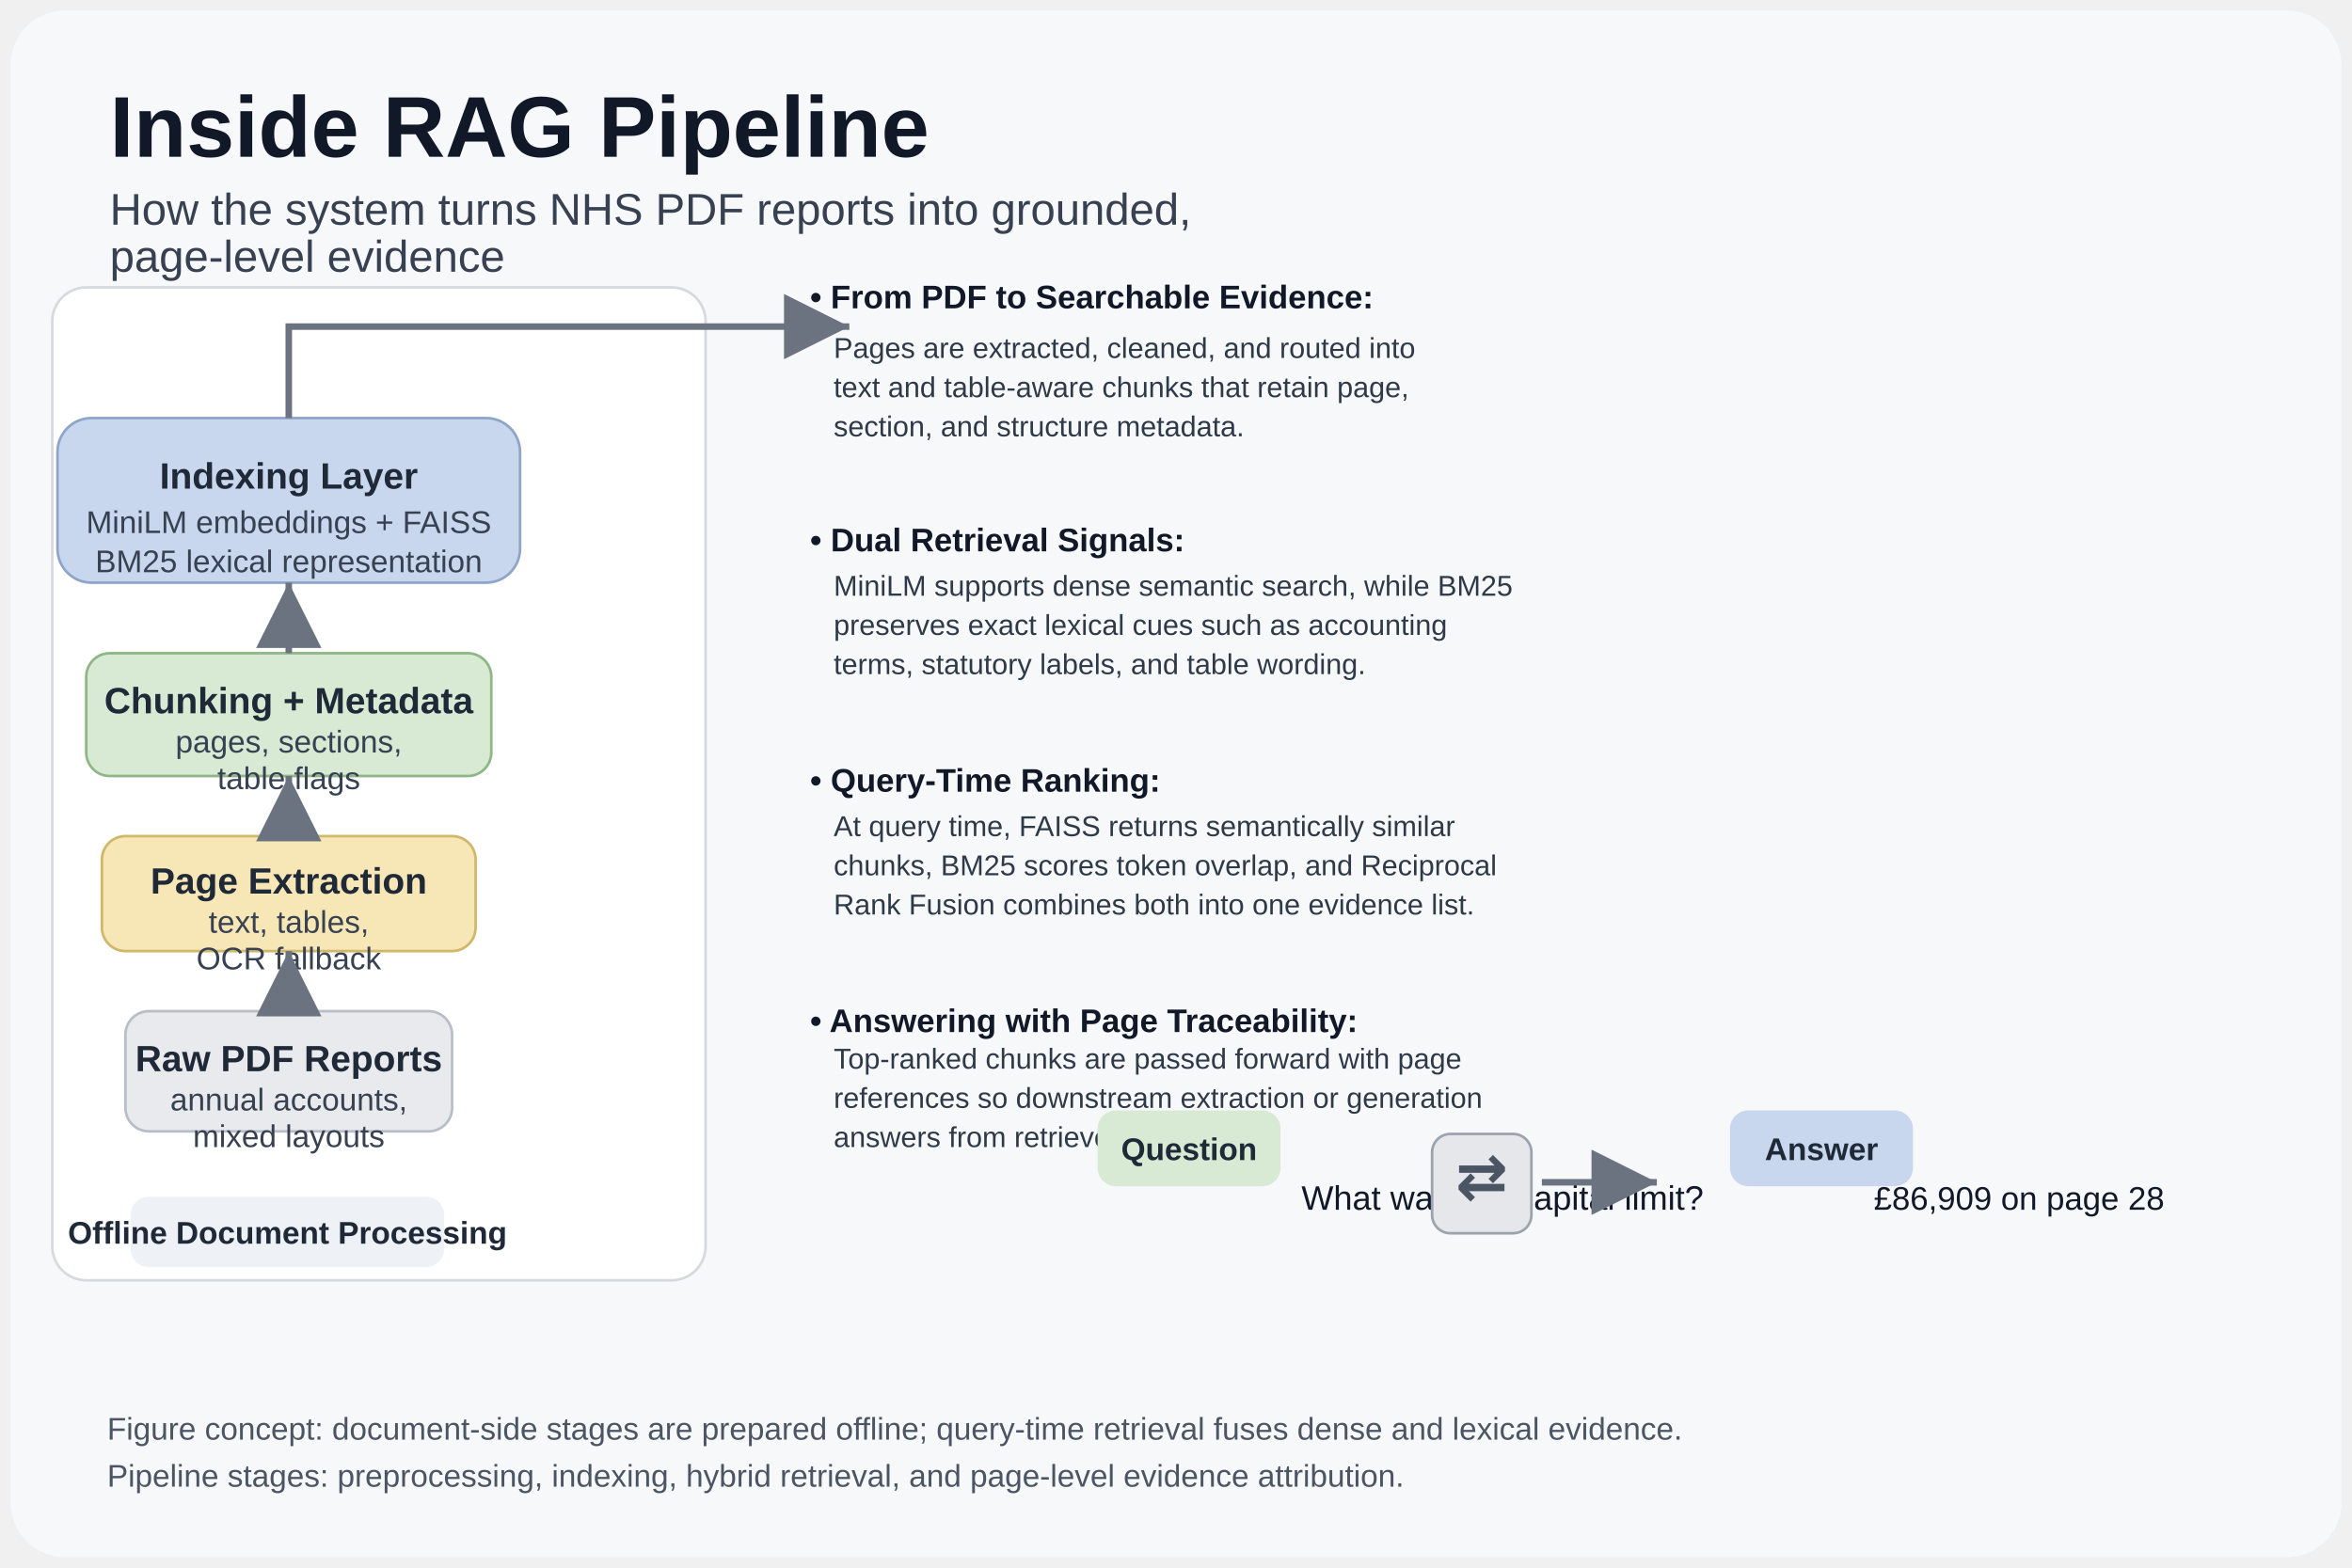
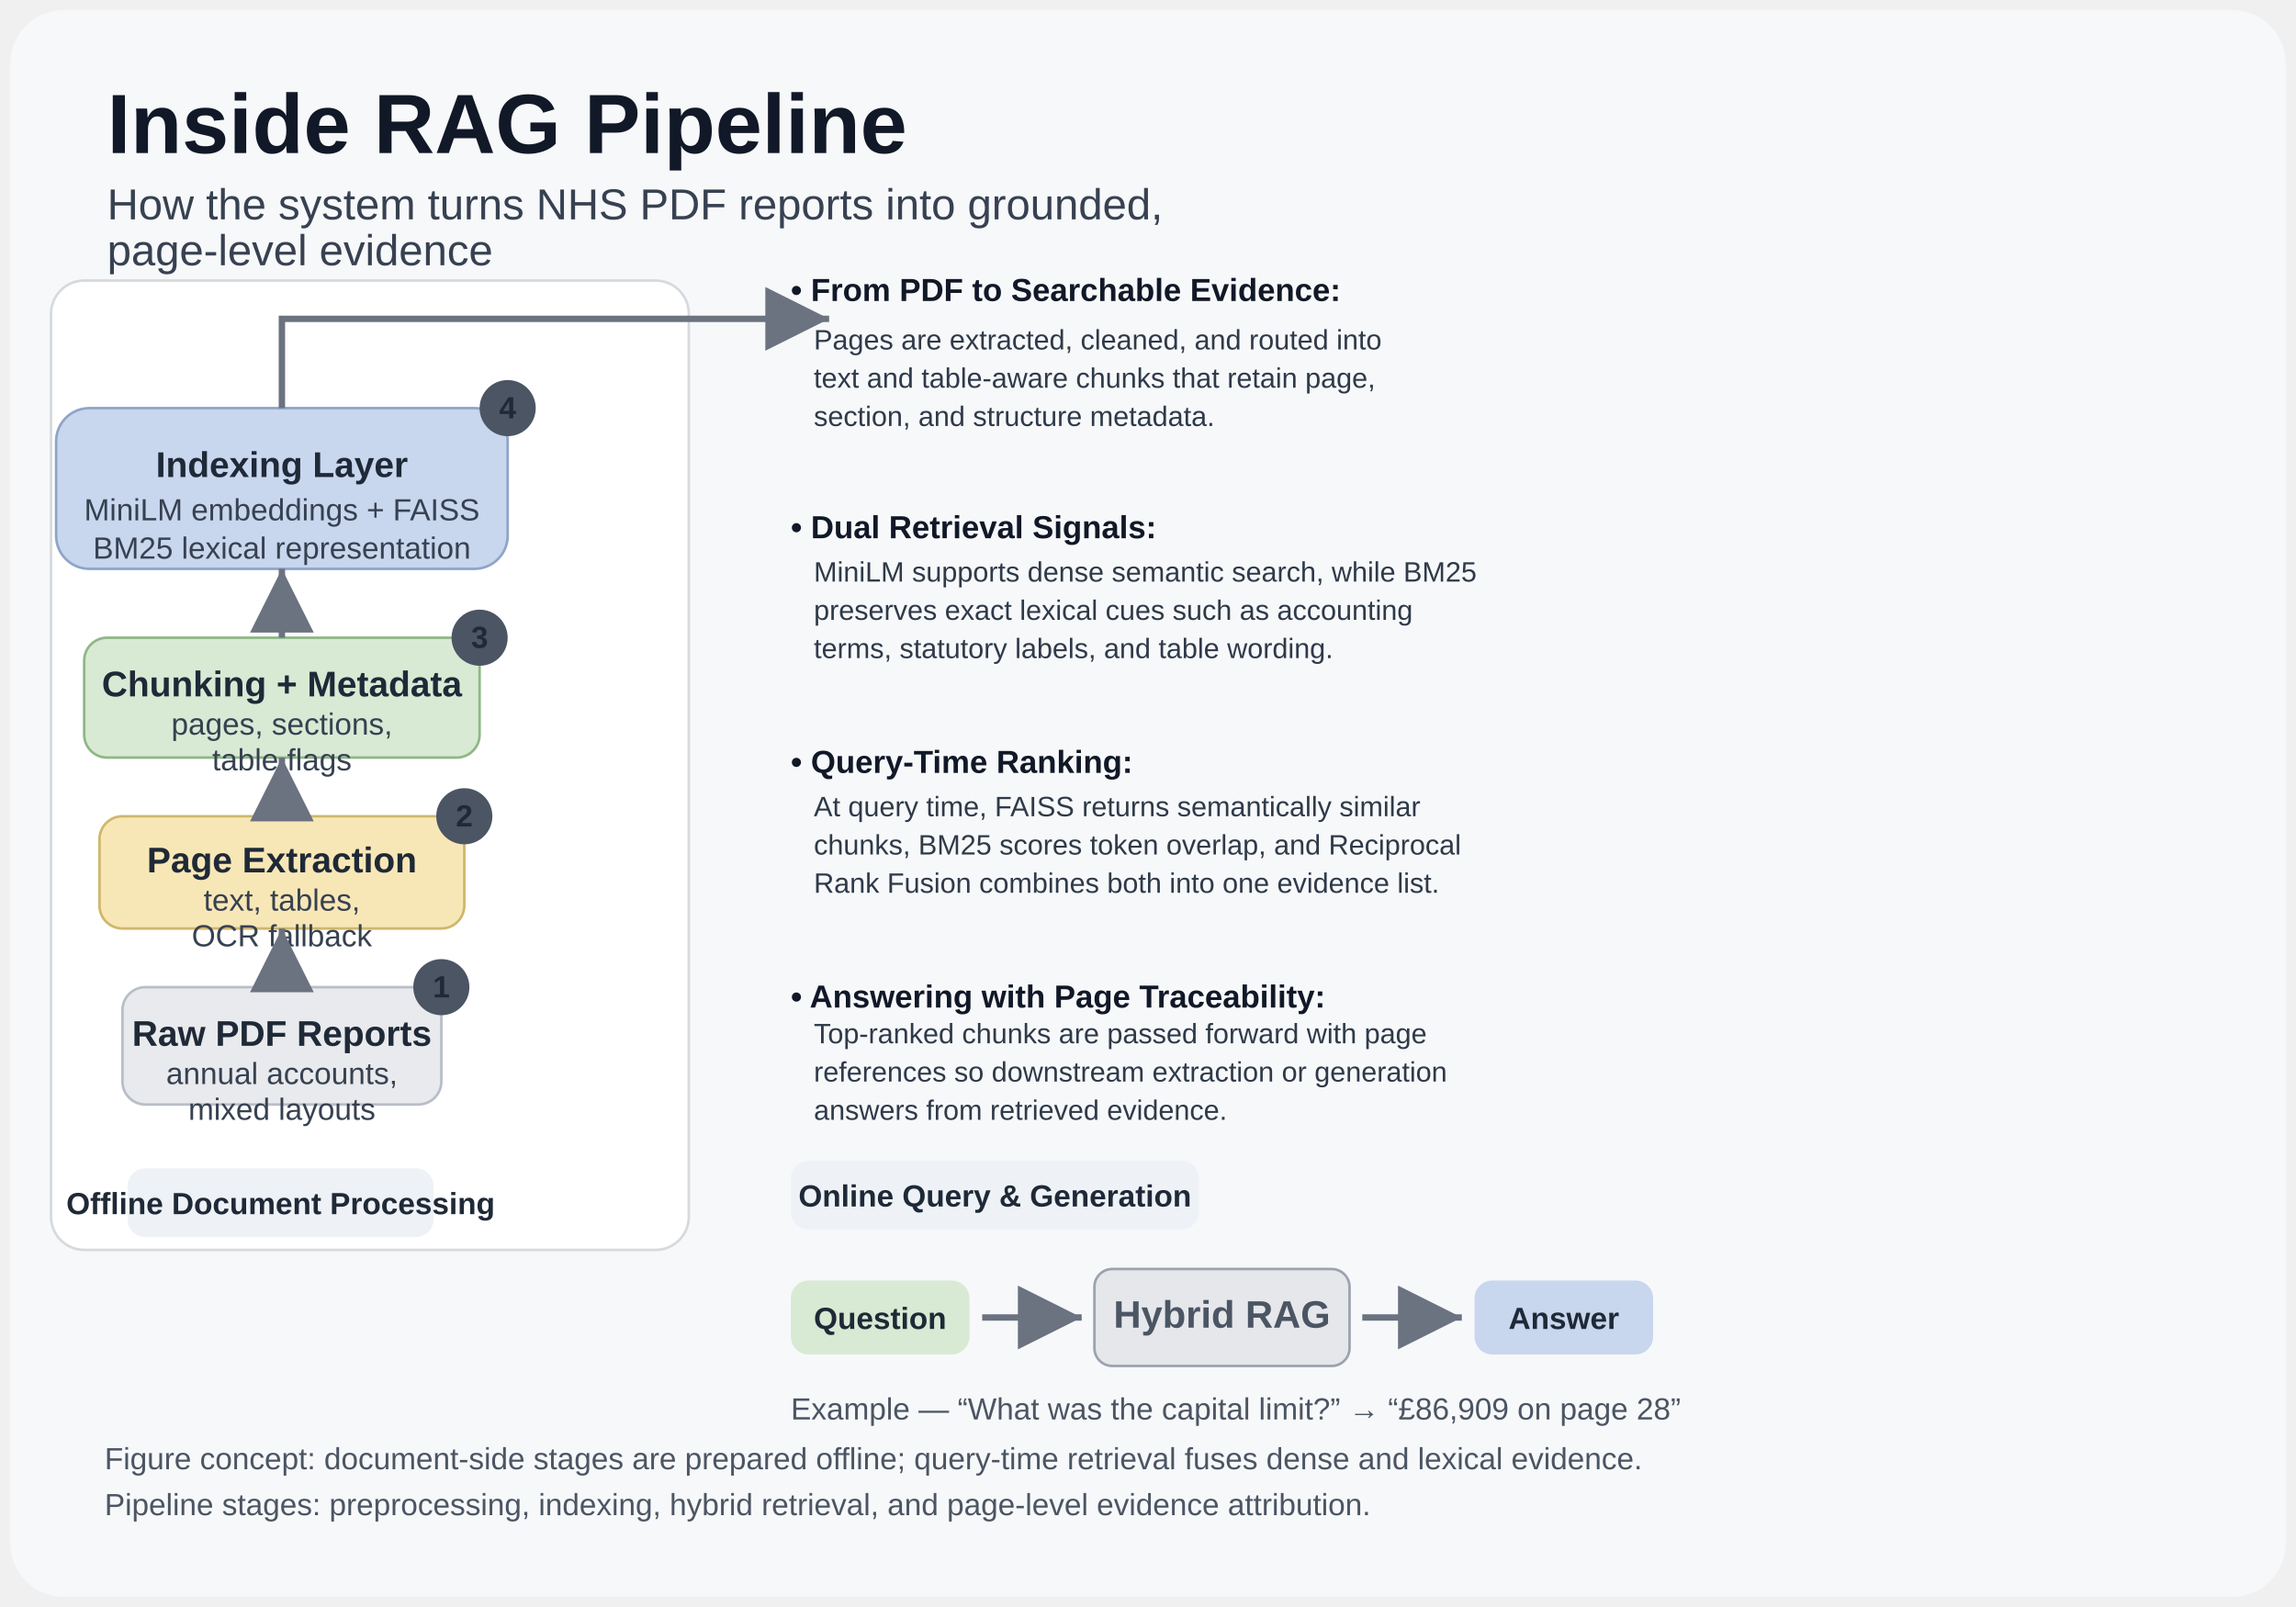
- <svg xmlns="http://www.w3.org/2000/svg" width="1800" height="1200" viewBox="0 0 1800 1200" role="img" aria-labelledby="title desc">
+ <svg xmlns="http://www.w3.org/2000/svg" width="1800" height="1260" viewBox="0 0 1800 1260" role="img" aria-labelledby="title desc">
  <defs>
    <marker id="arrow" markerWidth="14" markerHeight="14" refX="10" refY="5" orient="auto" markerUnits="strokeWidth">
      <path d="M0,0 L10,5 L0,10 Z" fill="#6B7280" />
    </marker>
    <style>
      .bg { fill: #F7F8FA; }
      .panel { fill: #FFFFFF; stroke: #D6D9DE; stroke-width: 2; }
      .line { stroke: #6B7280; stroke-width: 5; fill: none; marker-end: url(#arrow); }
      .title { font: 700 66px 'Arial', sans-serif; fill: #111827; }
      .subtitle { font: 400 34px 'Arial', sans-serif; fill: #374151; }
      .boxText { font: 700 28px 'Arial', sans-serif; fill: #1F2937; text-anchor: middle; }
      .boxSub { font: 400 24px 'Arial', sans-serif; fill: #374151; text-anchor: middle; }
      .bulletHead { font: 700 25px 'Arial', sans-serif; fill: #111827; }
      .bulletBody { font: 400 22px 'Arial', sans-serif; fill: #2F3A49; }
      .footer { font: 400 24px 'Arial', sans-serif; fill: #4B5563; }
      .label { font: 700 24px 'Arial', sans-serif; fill: #1F2937; text-anchor: middle; }
    </style>
  </defs>
-   <rect class="bg" x="8" y="8" width="1784" height="1184" rx="42" />
+   <rect class="bg" x="8" y="8" width="1784" height="1244" rx="42" />
  <text class="title" x="84" y="120">Inside RAG Pipeline</text>
  <text class="subtitle" x="84" y="172">How the system turns NHS PDF reports into grounded,</text>
  <text class="subtitle" x="84" y="208">page-level evidence</text>
  <rect class="panel" x="40" y="220" width="500" height="760" rx="26" />
  <rect x="96" y="774" width="250" height="92" rx="18" fill="#E8EAED" stroke="#B8BEC8" stroke-width="2" />
+   <circle cx="346" cy="774" r="22" fill="#4B5563" />
+   <text class="label" x="346" y="782" fill="#FFFFFF">1</text>
  <text class="boxText" x="221" y="820">Raw PDF Reports</text>
  <text class="boxSub" x="221" y="850">annual accounts,</text>
  <text class="boxSub" x="221" y="878">mixed layouts</text>
  <rect x="78" y="640" width="286" height="88" rx="18" fill="#F8E7B6" stroke="#CFB76B" stroke-width="2" />
+   <circle cx="364" cy="640" r="22" fill="#4B5563" />
+   <text class="label" x="364" y="648" fill="#FFFFFF">2</text>
  <text class="boxText" x="221" y="684">Page Extraction</text>
  <text class="boxSub" x="221" y="714">text, tables,</text>
  <text class="boxSub" x="221" y="742">OCR fallback</text>
  <rect x="66" y="500" width="310" height="94" rx="18" fill="#D8EAD4" stroke="#8FB786" stroke-width="2" />
+   <circle cx="376" cy="500" r="22" fill="#4B5563" />
+   <text class="label" x="376" y="508" fill="#FFFFFF">3</text>
  <text class="boxText" x="221" y="546">Chunking + Metadata</text>
  <text class="boxSub" x="221" y="576">pages, sections,</text>
  <text class="boxSub" x="221" y="604">table flags</text>
  <rect x="44" y="320" width="354" height="126" rx="26" fill="#C8D6EE" stroke="#8FA5C8" stroke-width="2" />
+   <circle cx="398" cy="320" r="22" fill="#4B5563" />
+   <text class="label" x="398" y="328" fill="#FFFFFF">4</text>
  <text class="boxText" x="221" y="374">Indexing Layer</text>
  <text class="boxSub" x="221" y="408">MiniLM embeddings + FAISS</text>
  <text class="boxSub" x="221" y="438">BM25 lexical representation</text>
  <line class="line" x1="221" y1="774" x2="221" y2="728" />
  <line class="line" x1="221" y1="640" x2="221" y2="594" />
  <line class="line" x1="221" y1="500" x2="221" y2="446" />
  <path class="line" d="M221 320 L221 250 L650 250" />
  <rect x="100" y="916" width="240" height="54" rx="14" fill="#EEF2F7" />
  <text class="label" x="220" y="952">Offline Document Processing</text>
  <g transform="translate(620,236)">
    <text class="bulletHead" x="0" y="0">• From PDF to Searchable Evidence:</text>
    <text class="bulletBody" x="18" y="38">Pages are extracted, cleaned, and routed into</text>
    <text class="bulletBody" x="18" y="68">text and table-aware chunks that retain page,</text>
    <text class="bulletBody" x="18" y="98">section, and structure metadata.</text>
    <text class="bulletHead" x="0" y="186">• Dual Retrieval Signals:</text>
    <text class="bulletBody" x="18" y="220">MiniLM supports dense semantic search, while BM25</text>
    <text class="bulletBody" x="18" y="250">preserves exact lexical cues such as accounting</text>
    <text class="bulletBody" x="18" y="280">terms, statutory labels, and table wording.</text>
    <text class="bulletHead" x="0" y="370">• Query-Time Ranking:</text>
    <text class="bulletBody" x="18" y="404">At query time, FAISS returns semantically similar</text>
    <text class="bulletBody" x="18" y="434">chunks, BM25 scores token overlap, and Reciprocal</text>
    <text class="bulletBody" x="18" y="464">Rank Fusion combines both into one evidence list.</text>
    <text class="bulletHead" x="0" y="554">• Answering with Page Traceability:</text>
    <text class="bulletBody" x="18" y="582">Top-ranked chunks are passed forward with page</text>
    <text class="bulletBody" x="18" y="612">references so downstream extraction or generation</text>
    <text class="bulletBody" x="18" y="642">answers from retrieved evidence.</text>
  </g>
-   <g transform="translate(840,850)">
-     <rect x="0" y="0" width="140" height="58" rx="14" fill="#D8EAD4" />
-     <rect x="484" y="0" width="140" height="58" rx="14" fill="#C8D6EE" />
-     <text class="label" x="70" y="38">Question</text>
-     <text class="label" x="554" y="38">Answer</text>
-     <text x="156" y="76" style="font: 400 26px 'Arial', sans-serif; fill: #111827;">What was the capital limit?</text>
-     <rect x="256" y="18" width="76" height="76" rx="14" fill="#E5E7EB" stroke="#9CA3AF" stroke-width="2" />
-     <text x="294" y="67" style="font: 700 48px 'Arial', sans-serif; fill: #4B5563; text-anchor: middle;">⇄</text>
-     <path class="line" d="M340 55 L428 55" />
-     <text x="594" y="76" style="font: 400 25px 'Arial', sans-serif; fill: #111827;">£86,909 on page 28</text>
+   <rect x="620" y="910" width="320" height="54" rx="14" fill="#EEF2F7" />
+   <text class="label" x="780" y="946">Online Query &amp; Generation</text>
+   <g transform="translate(620,995)">
+     <rect x="0" y="9" width="140" height="58" rx="14" fill="#D8EAD4" />
+     <text class="label" x="70" y="47">Question</text>
+     <path class="line" d="M150 38 L228 38" />
+     <rect x="238" y="0" width="200" height="76" rx="14" fill="#E5E7EB" stroke="#9CA3AF" stroke-width="2" />
+     <text x="338" y="46" style="font: 700 30px 'Arial', sans-serif; fill: #4B5563; text-anchor: middle;">Hybrid RAG</text>
+     <path class="line" d="M448 38 L526 38" />
+     <rect x="536" y="9" width="140" height="58" rx="14" fill="#C8D6EE" />
+     <text class="label" x="606" y="47">Answer</text>
+     <text style="font: 400 24px 'Arial', sans-serif; fill: #4B5563;" x="0" y="118">Example — “What was the capital limit?” → “£86,909 on page 28”</text>
  </g>
-   <text class="footer" x="82" y="1102">Figure concept: document-side stages are prepared offline; query-time retrieval fuses dense and lexical evidence.</text>
-   <text class="footer" x="82" y="1138">Pipeline stages: preprocessing, indexing, hybrid retrieval, and page-level evidence attribution.</text>
+   <text class="footer" x="82" y="1152">Figure concept: document-side stages are prepared offline; query-time retrieval fuses dense and lexical evidence.</text>
+   <text class="footer" x="82" y="1188">Pipeline stages: preprocessing, indexing, hybrid retrieval, and page-level evidence attribution.</text>
</svg>
